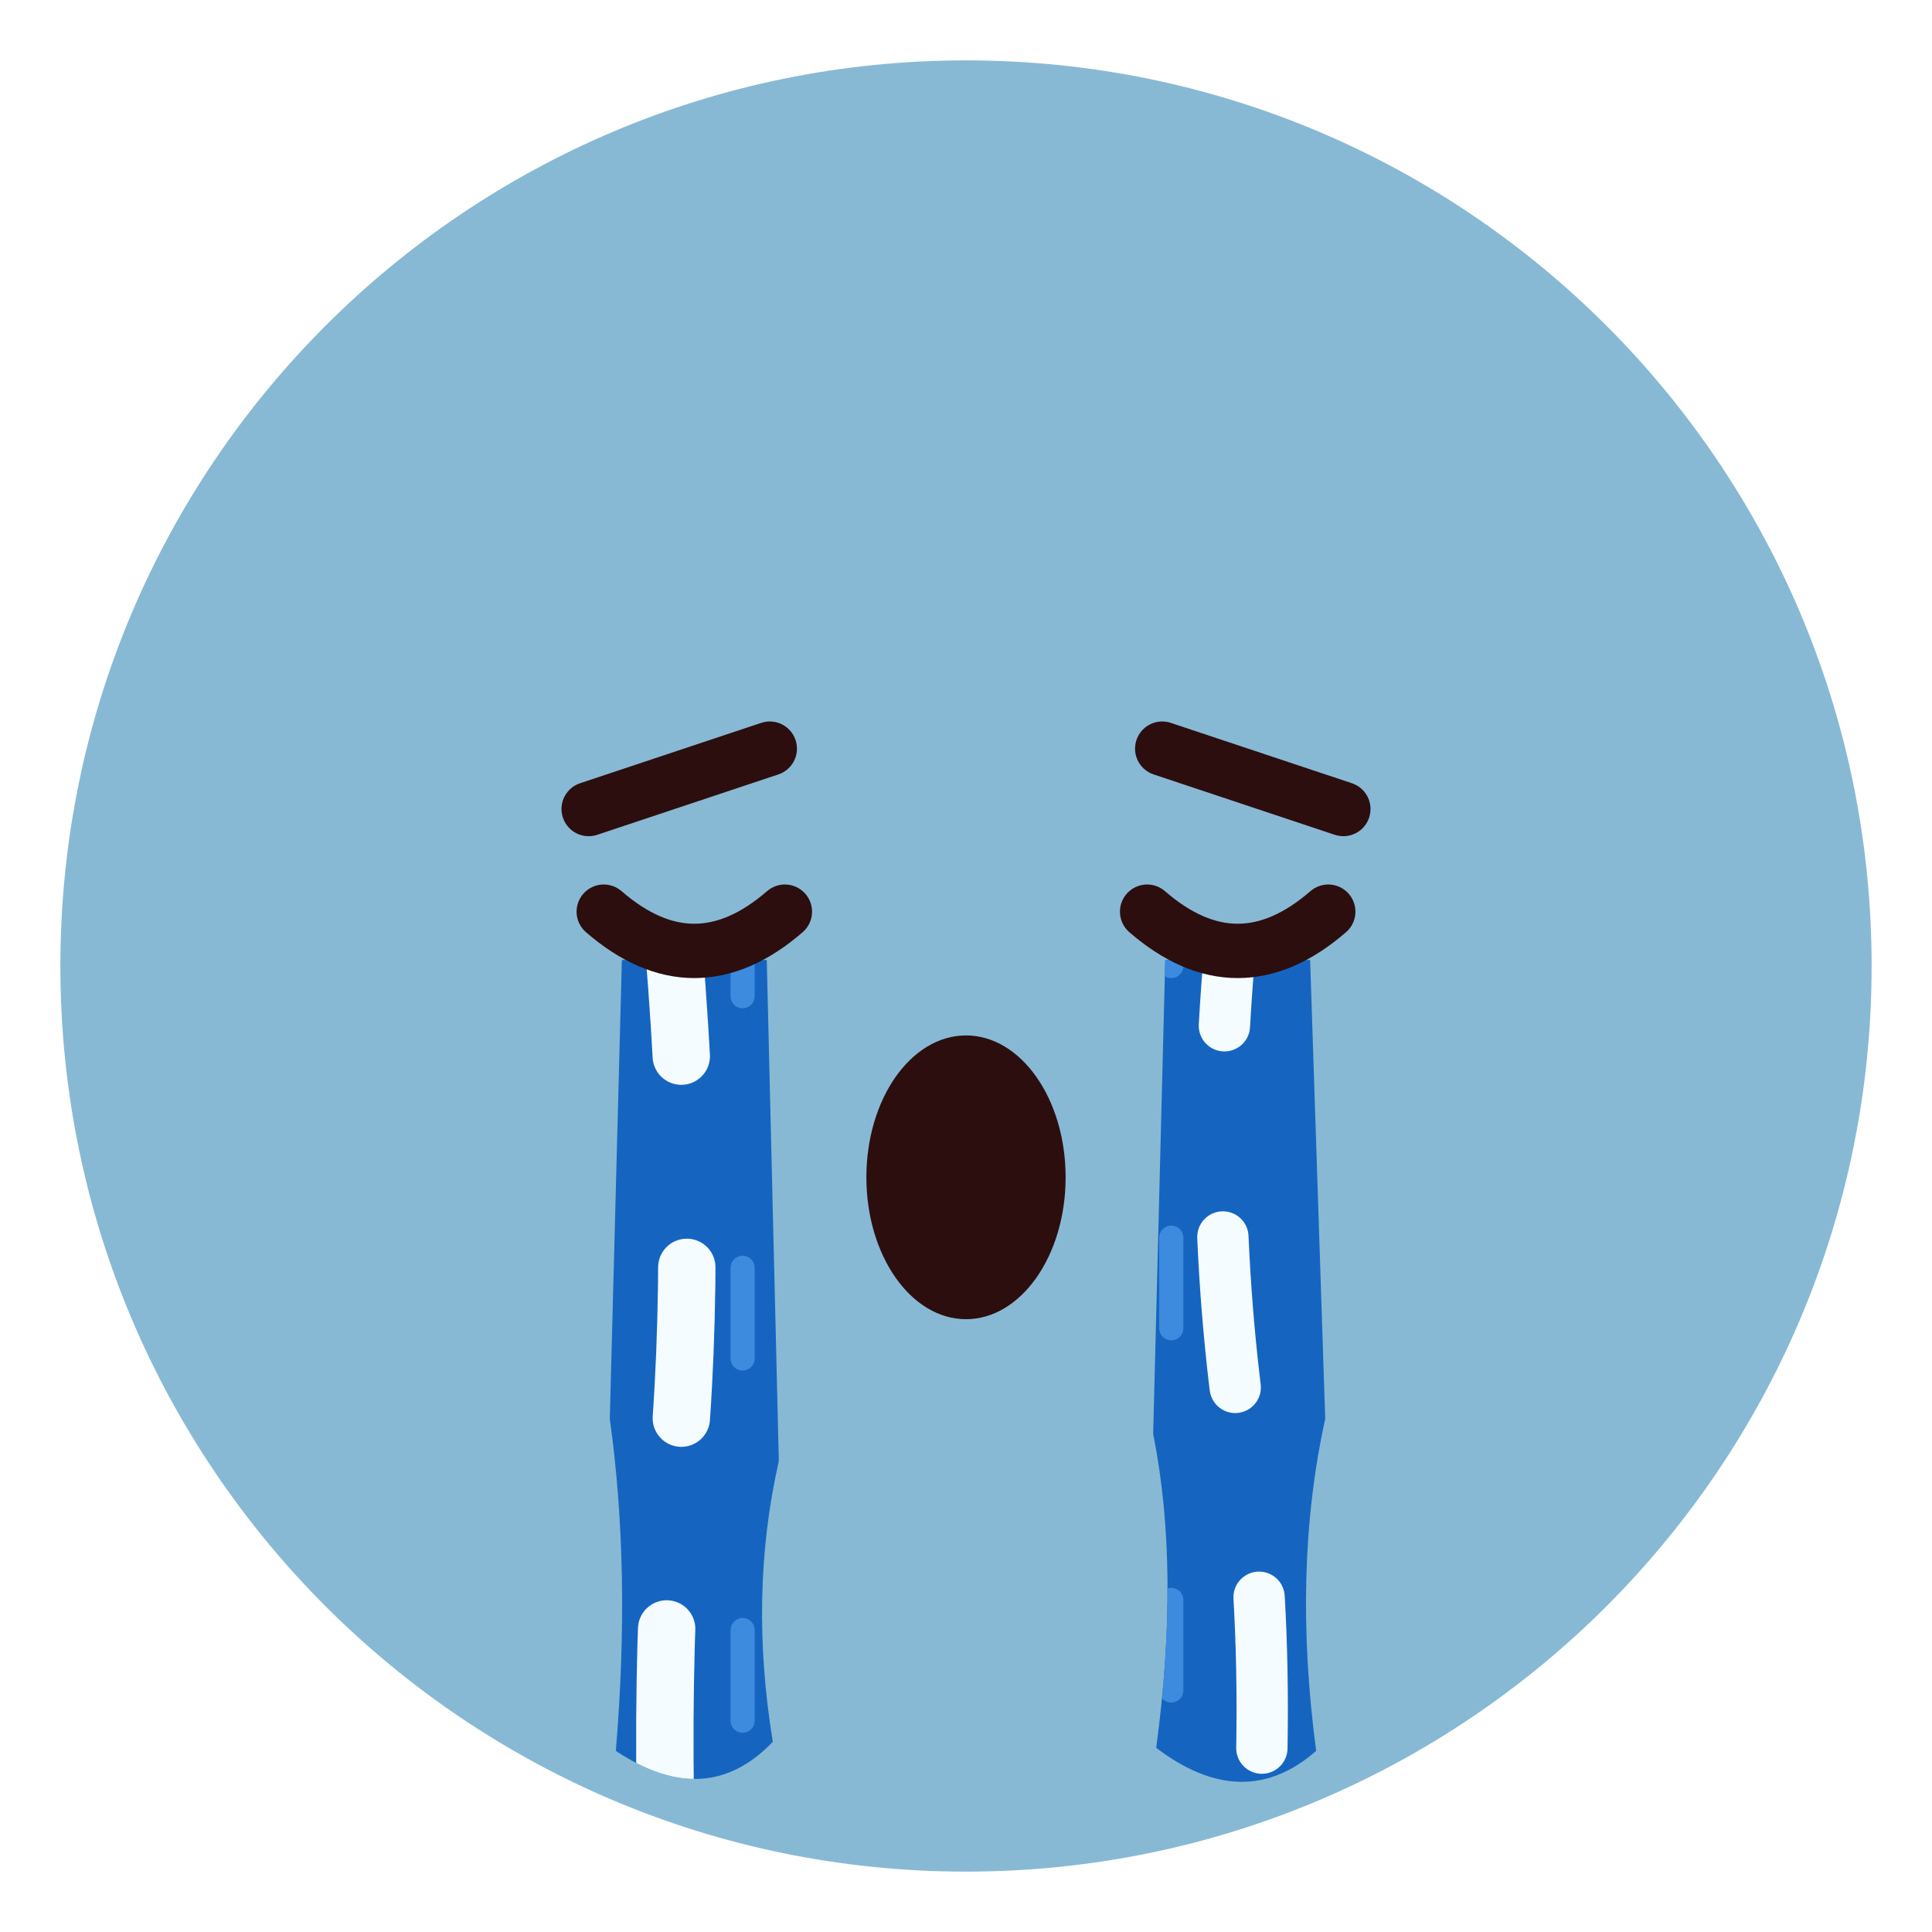
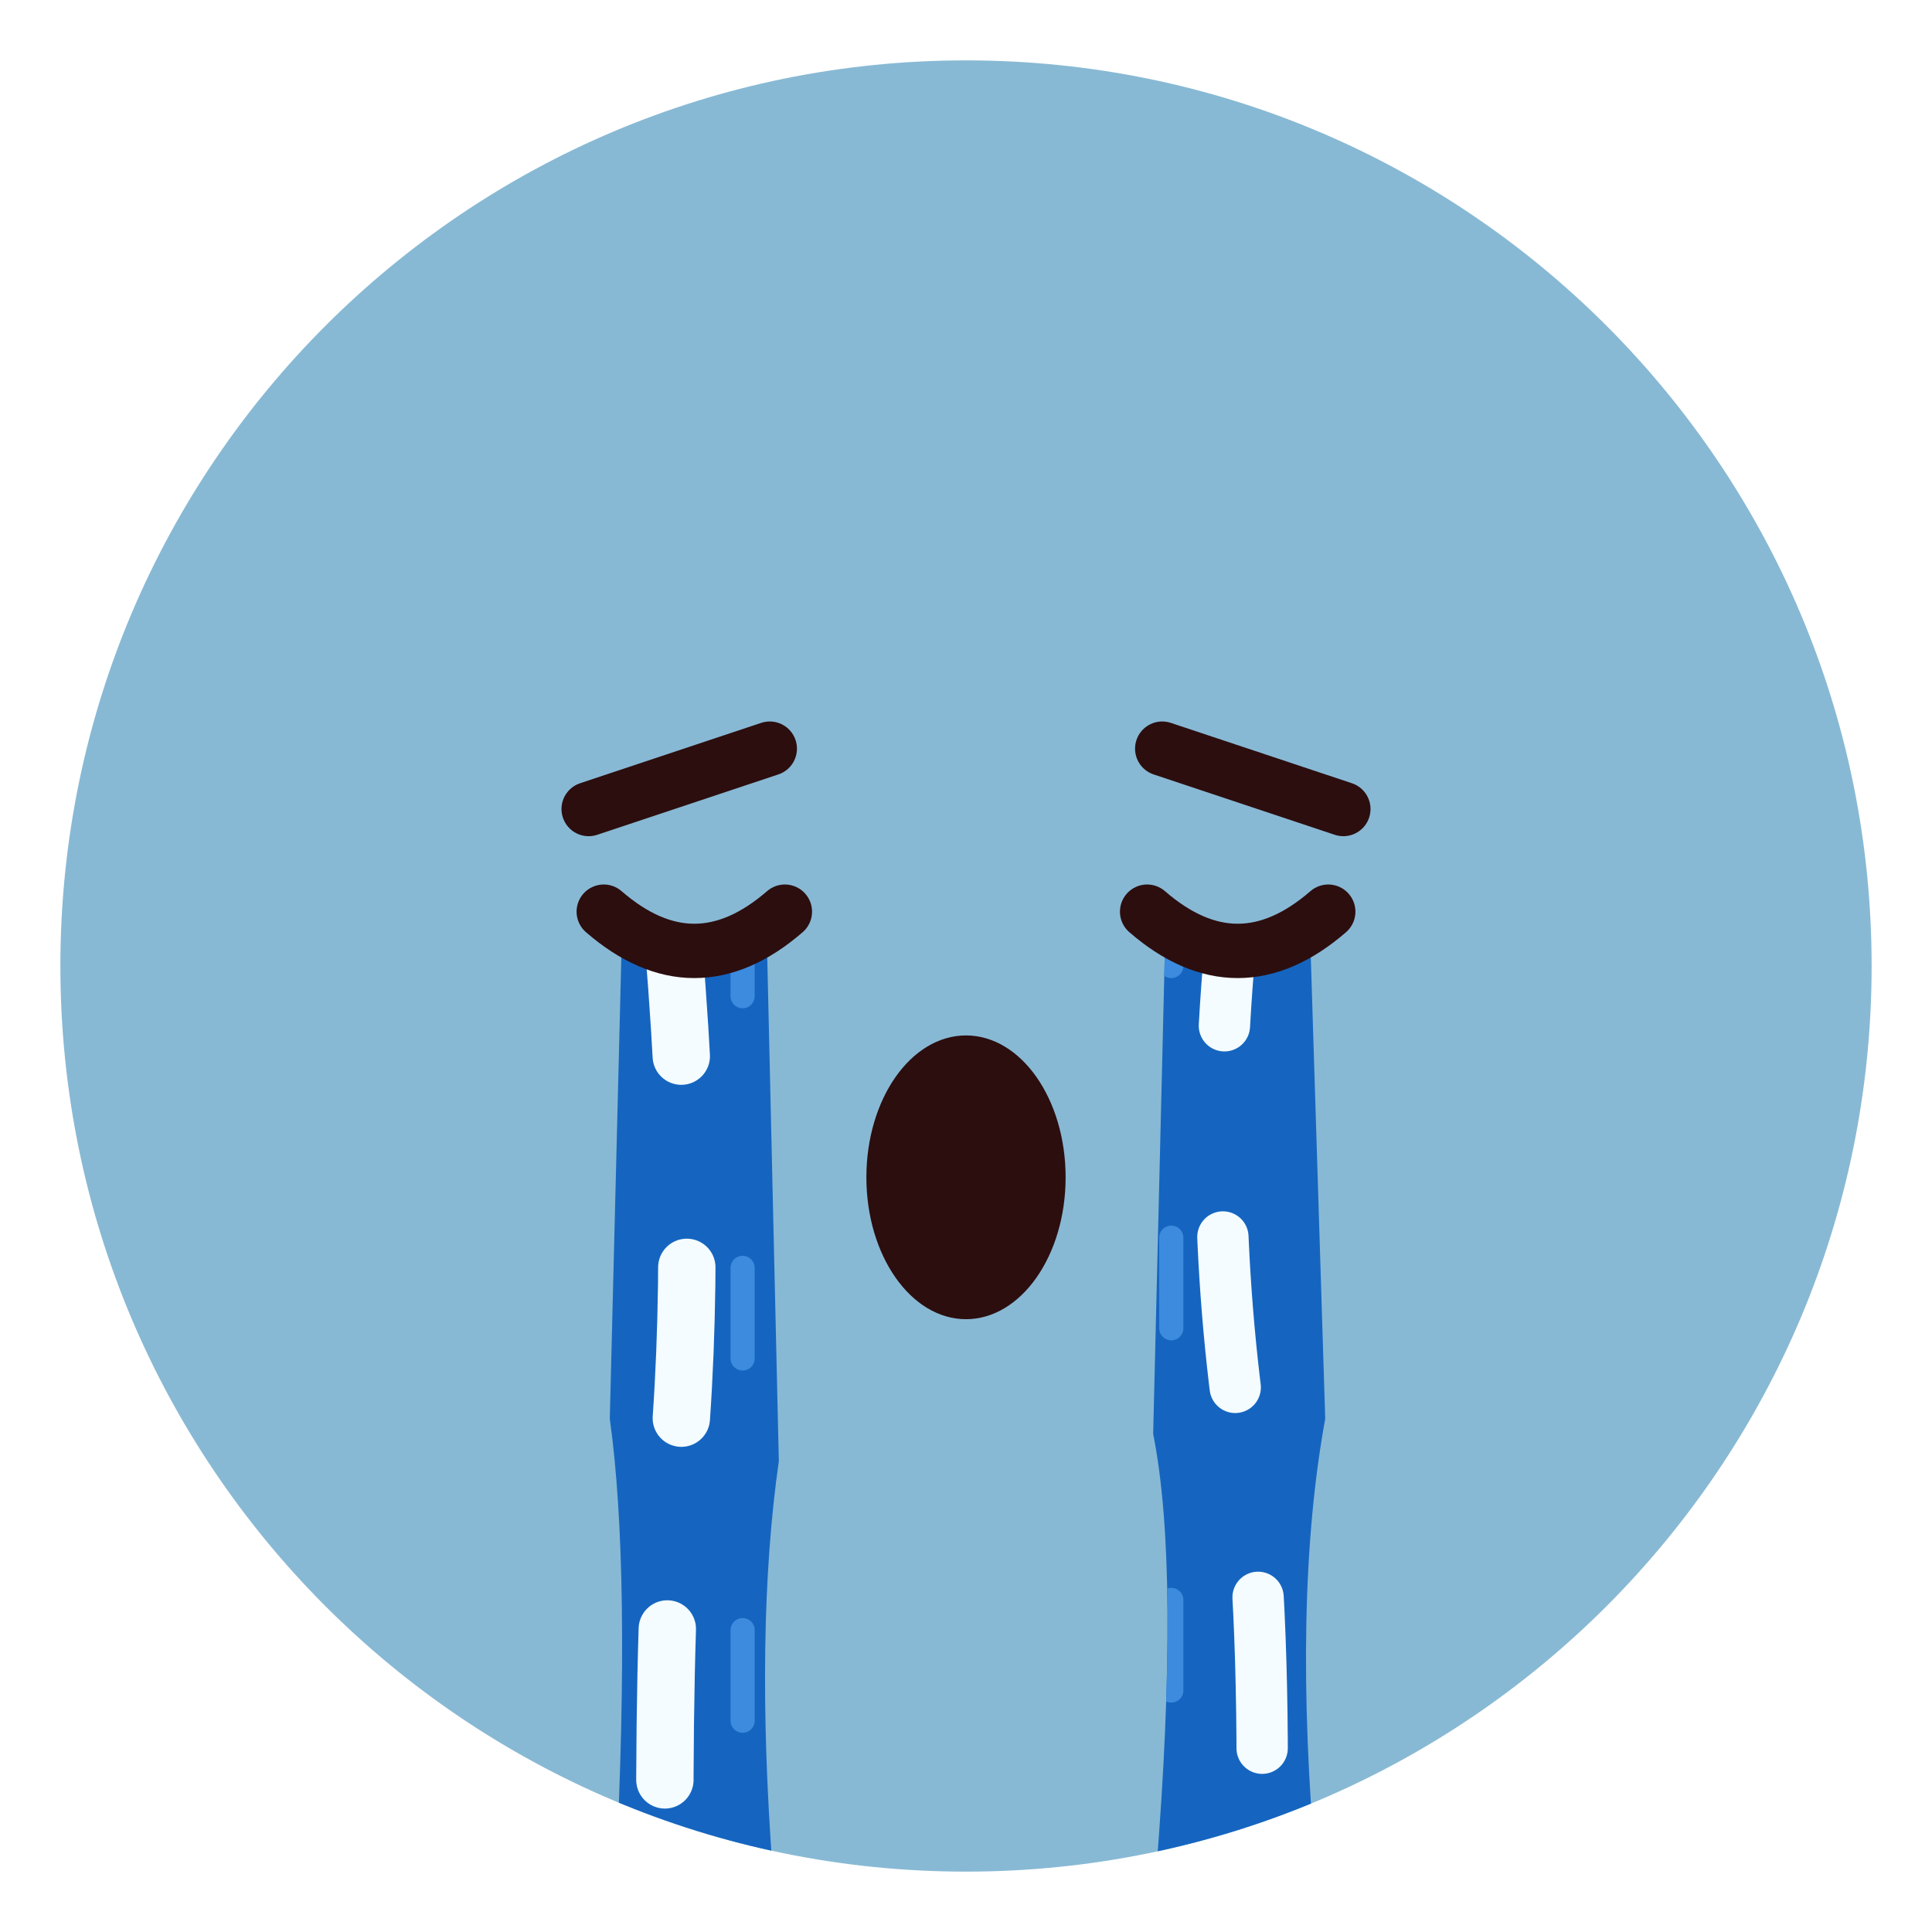
<svg xmlns="http://www.w3.org/2000/svg" class="emoji f-loudly-crying" viewBox="0 0 64 64" width="64" height="64" role="img" aria-label="Loudly Crying">
  <style>.f-loudly-crying .pose{transform-origin:32px 34px;animation:f-loudly-crying-pose 2.4s ease-in-out infinite}@keyframes f-loudly-crying-pose{0%,100%{transform:translateY(0)}15%,48%{transform:translateY(1.2px)}30%,64%{transform:translateY(-.3px)}80%{transform:translateY(.4px)}}.f-loudly-crying .brows{animation:f-loudly-crying-brows 4.8s ease-in-out infinite}@keyframes f-loudly-crying-brows{0%,100%{transform:translateY(0)}40%,70%{transform:translateY(-.55px)}}.f-loudly-crying .lip-motion{transform-origin:0 0;animation:f-loudly-crying-lip-motion 2.4s ease-in-out infinite}@keyframes f-loudly-crying-lip-motion{0%,100%{transform:scale(1)}15%,48%{transform:scale(1.08,1.14)}30%,64%{transform:scale(.96,.9)}}.f-loudly-crying .cry-flow{stroke-dasharray:5 7;animation:f-loudly-crying-cry-flow 0.6s linear infinite}@keyframes f-loudly-crying-cry-flow{0%{stroke-dashoffset:0}100%{stroke-dashoffset:-12}}.f-loudly-crying .flow-b{animation-delay:-.3s}.f-loudly-crying .flow-c{animation-delay:-.15s;stroke-dasharray:3 9}@media(prefers-reduced-motion:reduce){.f-loudly-crying *{animation:none!important}}</style>
  <ellipse cx="32" cy="32" rx="30" ry="30" fill="#88B9D4" class="" />
+   <defs>
+     <clipPath id="f-loudly-crying-chin-boundary" clipPathUnits="userSpaceOnUse">
+       <circle cx="32" cy="32" r="30" />
+     </clipPath>
+     <clipPath id="f-loudly-crying-cry-clip" clipPathUnits="userSpaceOnUse">
+       <path d="M20.6 31H25.4L25.8 48.4Q25 54 25.6 62L25.8 80H20.2L20.4 62Q20.9 52 20.2 47Z M38.6 31H43.4L43.9 47Q42.8 53 43.6 62L43.9 80H38.2L38.3 62Q39.1 52 38.2 47.5Z" />
+     </clipPath>
+   </defs>
+   <g class="chin-anchor" clip-path="url(#f-loudly-crying-chin-boundary)">
+     <g class="pose stream-source">
+       <path d="M20.6 31H25.4L25.8 48.4Q25 54 25.6 62L25.8 80H20.2L20.4 62Q20.9 52 20.2 47Z M38.6 31H43.4L43.9 47Q42.8 53 43.6 62L43.9 80H38.2L38.3 62Q39.1 52 38.2 47.5Z" fill="#1565C0" stroke="none" stroke-width="1.8" stroke-linecap="round" stroke-linejoin="round" class="stream-body" />
+       <g clip-path="url(#f-loudly-crying-cry-clip)">
+         <path d="M22.2 30Q23.2 41 22.4 49T22.5 80" fill="none" stroke="#F4FCFF" stroke-width="1.9" stroke-linecap="round" stroke-linejoin="round" class="cry-flow flow-a" />
+         <path d="M41 29Q39.8 39 41.2 48T40.8 80" fill="none" stroke="#F4FCFF" stroke-width="1.7" stroke-linecap="round" stroke-linejoin="round" class="cry-flow flow-b" />
+         <path d="M24.6 30V80 M38.8 29V80" fill="none" stroke="#3C8BDF" stroke-width="0.8" stroke-linecap="round" stroke-linejoin="round" class="cry-flow flow-c" />
+       </g>
+     </g>
+   </g>
  <g class="pose">
-     <defs>
-       <clipPath id="f-loudly-crying-cry-clip" clipPathUnits="userSpaceOnUse">
-         <path d="M20.6 31.8H25.4L25.8 48.4Q24.8 52.8 25.6 57.7Q23.4 60 20.4 58Q20.9 52 20.2 47Z M38.6 31.8H43.4L43.9 47Q42.8 52 43.6 58Q41.2 60.1 38.3 57.9Q39.1 52 38.2 47.5Z" />
-       </clipPath>
-     </defs>
-     <path d="M20.6 31.8H25.4L25.8 48.4Q24.8 52.8 25.6 57.7Q23.4 60 20.4 58Q20.9 52 20.2 47Z M38.6 31.8H43.4L43.9 47Q42.8 52 43.6 58Q41.2 60.1 38.3 57.9Q39.1 52 38.2 47.5Z" fill="#1565C0" stroke="none" stroke-width="1.8" stroke-linecap="round" stroke-linejoin="round" class="" />
-     <g clip-path="url(#f-loudly-crying-cry-clip)">
-       <path d="M22.2 30Q23.2 41 22.4 49T22.5 70" fill="none" stroke="#F4FCFF" stroke-width="1.9" stroke-linecap="round" stroke-linejoin="round" class="cry-flow flow-a" />
-       <path d="M41 29Q39.8 39 41.2 48T40.8 70" fill="none" stroke="#F4FCFF" stroke-width="1.7" stroke-linecap="round" stroke-linejoin="round" class="cry-flow flow-b" />
-       <path d="M24.6 30V70 M38.8 29V70" fill="none" stroke="#3C8BDF" stroke-width="0.8" stroke-linecap="round" stroke-linejoin="round" class="cry-flow flow-c" />
-     </g>
    <g class="brows">
      <path d="M19.5 26.8L25.5 24.8 M38.5 24.8L44.5 26.8" fill="none" stroke="#2C0E0F" stroke-width="1.8" stroke-linecap="round" stroke-linejoin="round" class="" />
    </g>
    <g class="gaze">
      <g class="" transform="translate(23 31)">
        <path d="M-3-.8Q0 1.8 3-.8" fill="none" stroke="#2C0E0F" stroke-width="1.8" stroke-linecap="round" stroke-linejoin="round" class="" />
      </g>
      <g class="" transform="translate(41 31)">
        <path d="M-3-.8Q0 1.8 3-.8" fill="none" stroke="#2C0E0F" stroke-width="1.8" stroke-linecap="round" stroke-linejoin="round" class="" />
      </g>
    </g>
    <g class="" transform="translate(32 39)">
      <g class="lip-motion">
        <ellipse cx="0" cy="0" rx="3.3" ry="4.7" fill="#2C0E0F" class="" />
      </g>
    </g>
  </g>
</svg>
